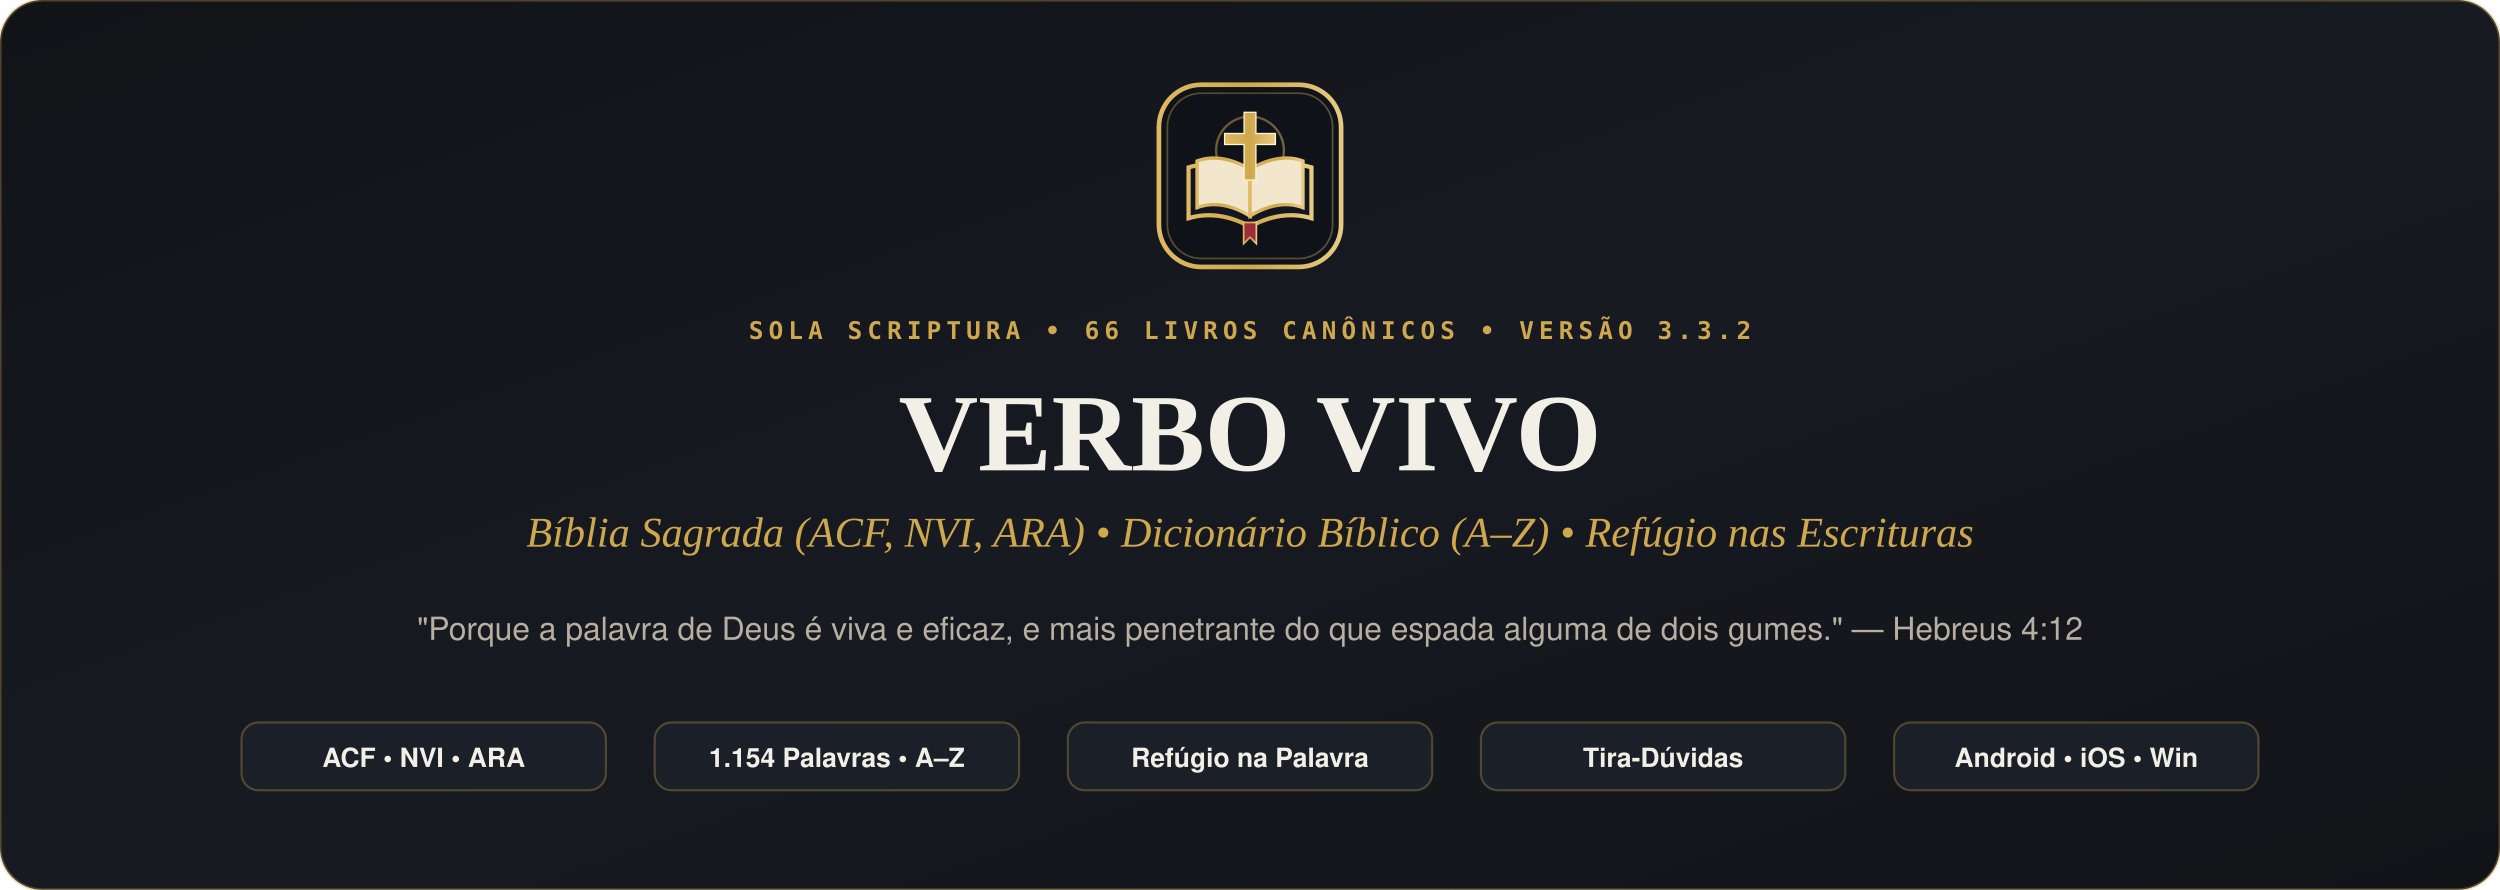
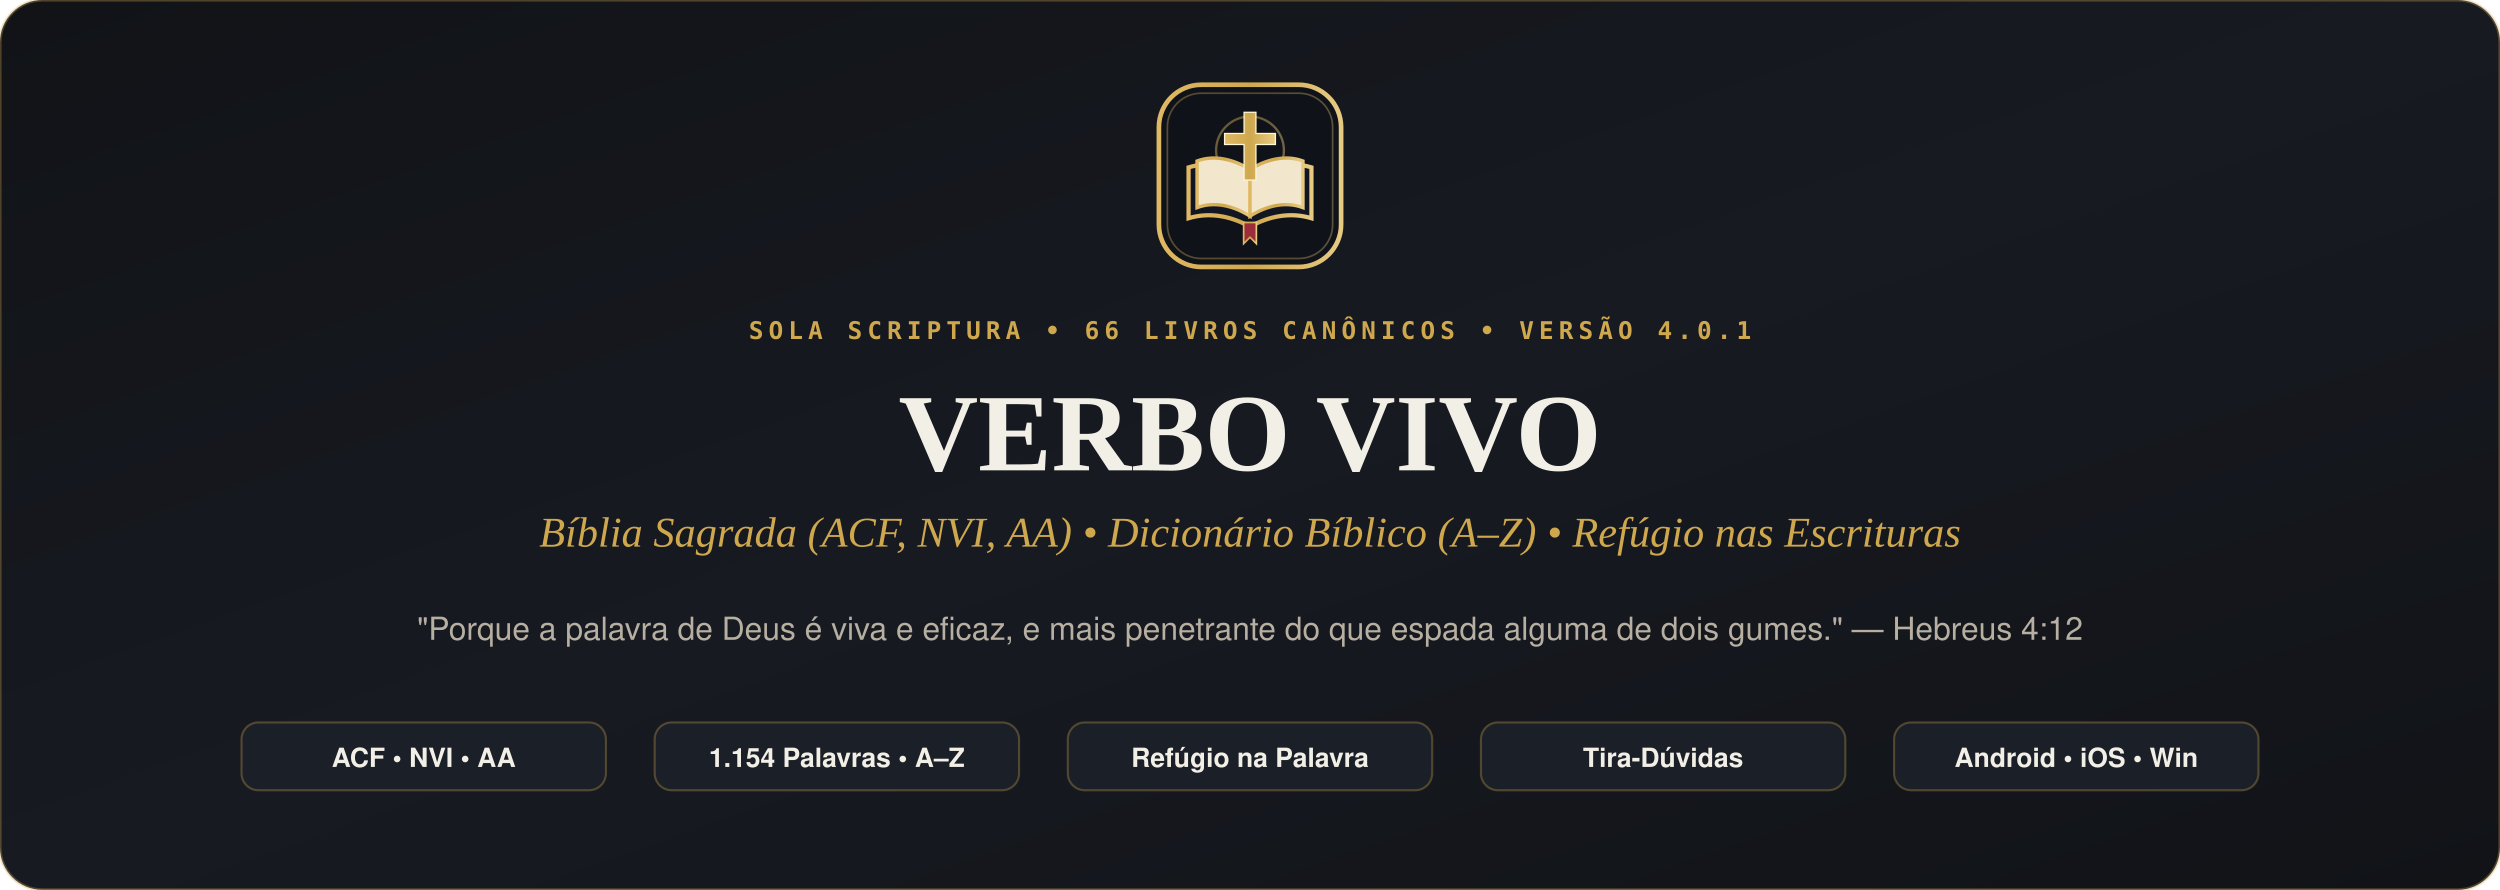
<svg xmlns="http://www.w3.org/2000/svg" viewBox="0 0 1180 420" width="100%" height="100%">
  <defs>
    <style>
      .sans { font-family: -apple-system, BlinkMacSystemFont, "Segoe UI", Helvetica, Arial, sans-serif; }
      .serif { font-family: Georgia, "Times New Roman", serif; }
      .mono { font-family: ui-monospace, SFMono-Regular, Menlo, Consolas, monospace; }
    </style>
    <linearGradient id="bg" x1="0%" y1="0%" x2="100%" y2="100%">
      <stop offset="0%" stop-color="#111317" />
      <stop offset="50%" stop-color="#171A21" />
      <stop offset="100%" stop-color="#111317" />
    </linearGradient>
    <linearGradient id="gold" x1="0%" y1="0%" x2="100%" y2="0%">
      <stop offset="0%" stop-color="#DFB963" />
      <stop offset="50%" stop-color="#CFA84E" />
      <stop offset="100%" stop-color="#E7CA82" />
    </linearGradient>
  </defs>
  <rect width="1180" height="420" rx="20" fill="url(#bg)" stroke="#CFA84E" stroke-opacity="0.32" stroke-width="1.5" />
  <g transform="translate(547, 40)">
    <rect x="0" y="0" width="86" height="86" rx="20" fill="#0F1218" stroke="url(#gold)" stroke-width="2.2" />
    <rect x="4" y="4" width="78" height="78" rx="16" stroke="url(#gold)" stroke-width="0.8" stroke-opacity="0.35" fill="none" />
    <circle cx="43" cy="31" r="16" stroke="url(#gold)" stroke-width="1.1" stroke-opacity="0.45" fill="none" />
    <path d="M14 63 V39 C24 36 34 38 43 43 C52 38 62 36 72 39 V63 C62 60 52 62 43 67 C34 62 24 60 14 63 Z" fill="#121622" stroke="url(#gold)" stroke-width="2" />
    <path d="M18 58 V36 C26 33 35 35 43 40 V62 C35 57 26 55 18 58 Z" fill="#F2E6CC" stroke="url(#gold)" stroke-width="1.6" />
    <path d="M68 58 V36 C60 33 51 35 43 40 V62 C51 57 60 55 68 58 Z" fill="#F2E6CC" stroke="url(#gold)" stroke-width="1.6" />
    <line x1="43" y1="39" x2="43" y2="66" stroke="url(#gold)" stroke-width="2.2" />
    <path d="M40 65 L40 75 L43 72 L46 75 L46 65 Z" fill="#9E2D3B" stroke="url(#gold)" stroke-width="0.8" />
    <path d="M40.2 13 H45.8 V23 H55 V28.2 H45.8 V45 H40.2 V28.2 H31 V23 H40.2 Z" fill="url(#gold)" stroke="#FFF7D6" stroke-width="0.6" />
  </g>
  <text x="590" y="160" text-anchor="middle" fill="#CFA84E" font-size="11.5" font-weight="700" letter-spacing="2.4" class="mono">
-     SOLA SCRIPTURA • 66 LIVROS CANÔNICOS • VERSÃO 3.3.2
+     SOLA SCRIPTURA • 66 LIVROS CANÔNICOS • VERSÃO 4.0.1
  </text>
  <text x="590" y="222" text-anchor="middle" fill="#F2EFE7" font-size="52" font-weight="700" class="serif">
    VERBO VIVO
  </text>
  <text x="590" y="258" text-anchor="middle" fill="#CFA84E" font-size="20" font-style="italic" class="serif">
-     Bíblia Sagrada (ACF, NVI, ARA) • Dicionário Bíblico (A–Z) • Refúgio nas Escrituras
+     Bíblia Sagrada (ACF, NVI, AA) • Dicionário Bíblico (A–Z) • Refúgio nas Escrituras
  </text>
  <text x="590" y="302" text-anchor="middle" fill="#B7B0A2" font-size="15" class="sans">
    "Porque a palavra de Deus é viva e eficaz, e mais penetrante do que espada alguma de dois gumes." — Hebreus 4:12
  </text>
  <g transform="translate(590, 358)" text-anchor="middle" class="sans" font-size="12.5" font-weight="600">
    <g transform="translate(-390, 0)">
      <rect x="-86" y="-17" width="172" height="32" rx="8" fill="#1B1F27" stroke="rgba(207,168,78,0.32)" />
-       <text y="4" fill="#F2EFE7">ACF • NVI • ARA</text>
+       <text y="4" fill="#F2EFE7">ACF • NVI • AA</text>
    </g>
    <g transform="translate(-195, 0)">
      <rect x="-86" y="-17" width="172" height="32" rx="8" fill="#1B1F27" stroke="rgba(207,168,78,0.32)" />
      <text y="4" fill="#F2EFE7">1.154 Palavras • A–Z</text>
    </g>
    <g transform="translate(0, 0)">
      <rect x="-86" y="-17" width="172" height="32" rx="8" fill="#1B1F27" stroke="rgba(207,168,78,0.32)" />
      <text y="4" fill="#F2EFE7">Refúgio na Palavra</text>
    </g>
    <g transform="translate(195, 0)">
      <rect x="-86" y="-17" width="172" height="32" rx="8" fill="#1B1F27" stroke="rgba(207,168,78,0.32)" />
      <text y="4" fill="#F2EFE7">Tira-Dúvidas</text>
    </g>
    <g transform="translate(390, 0)">
      <rect x="-86" y="-17" width="172" height="32" rx="8" fill="#1B1F27" stroke="rgba(207,168,78,0.32)" />
      <text y="4" fill="#F2EFE7">Android • iOS • Win</text>
    </g>
  </g>
</svg>
